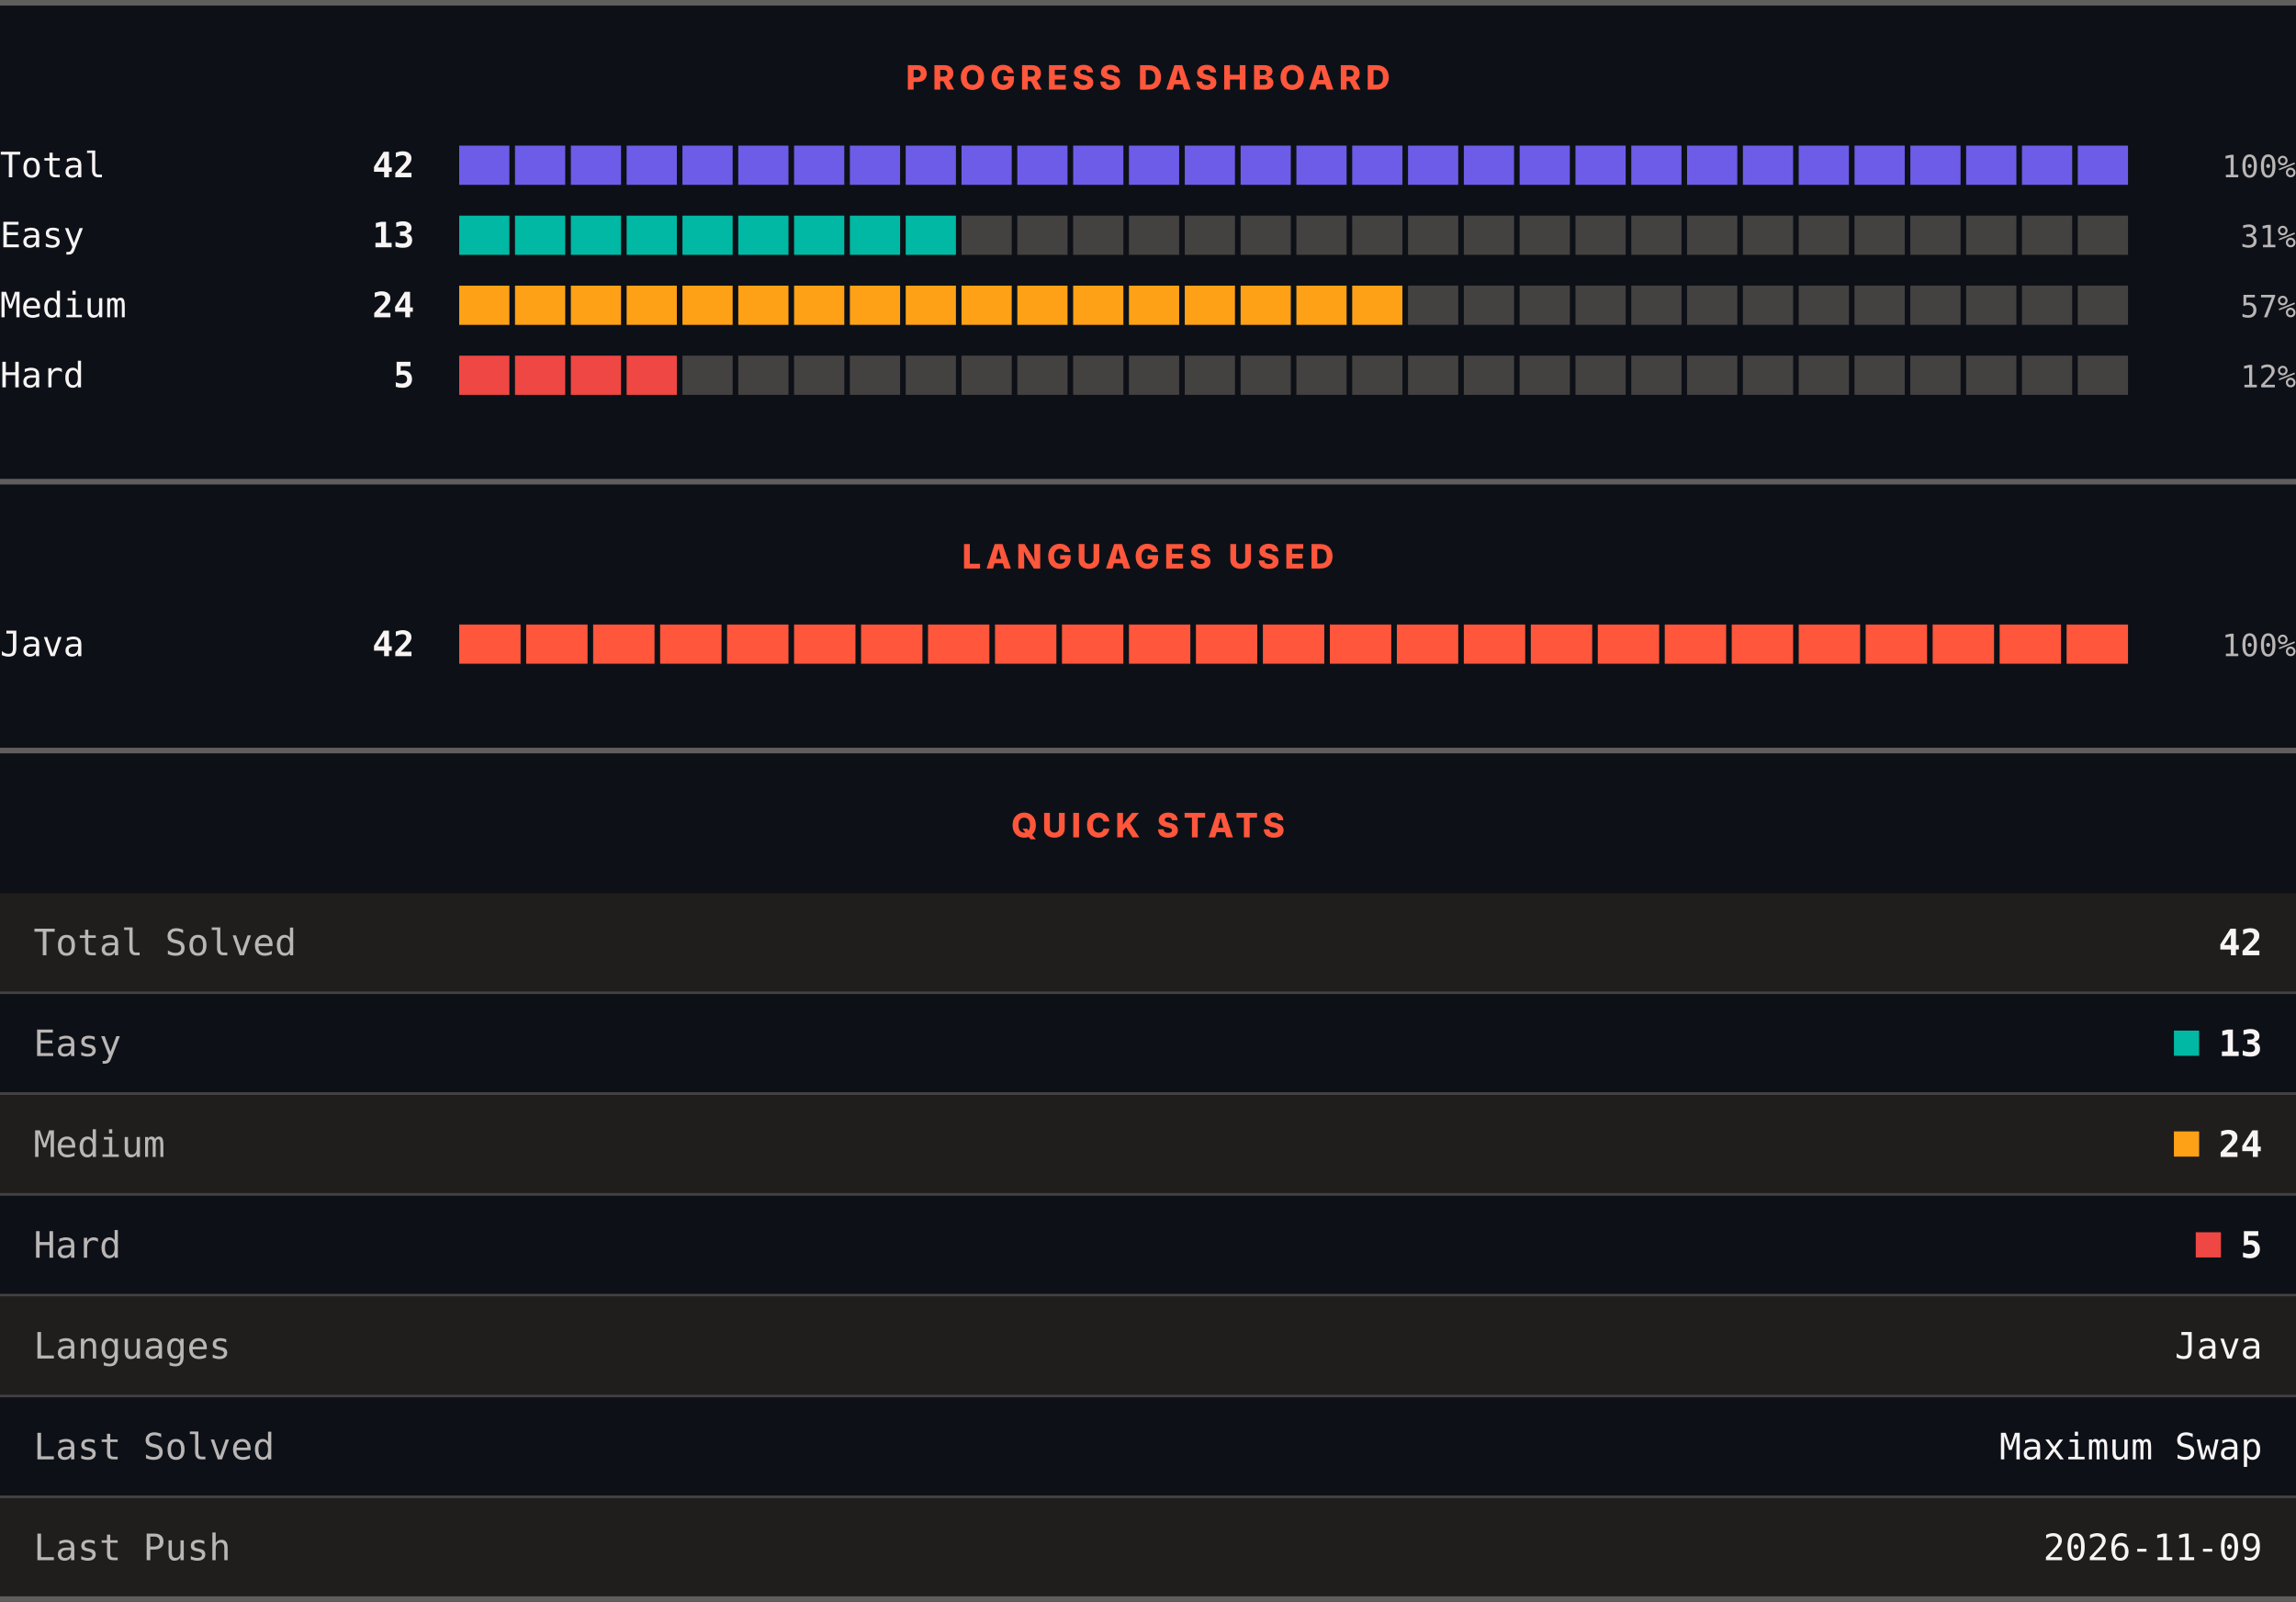
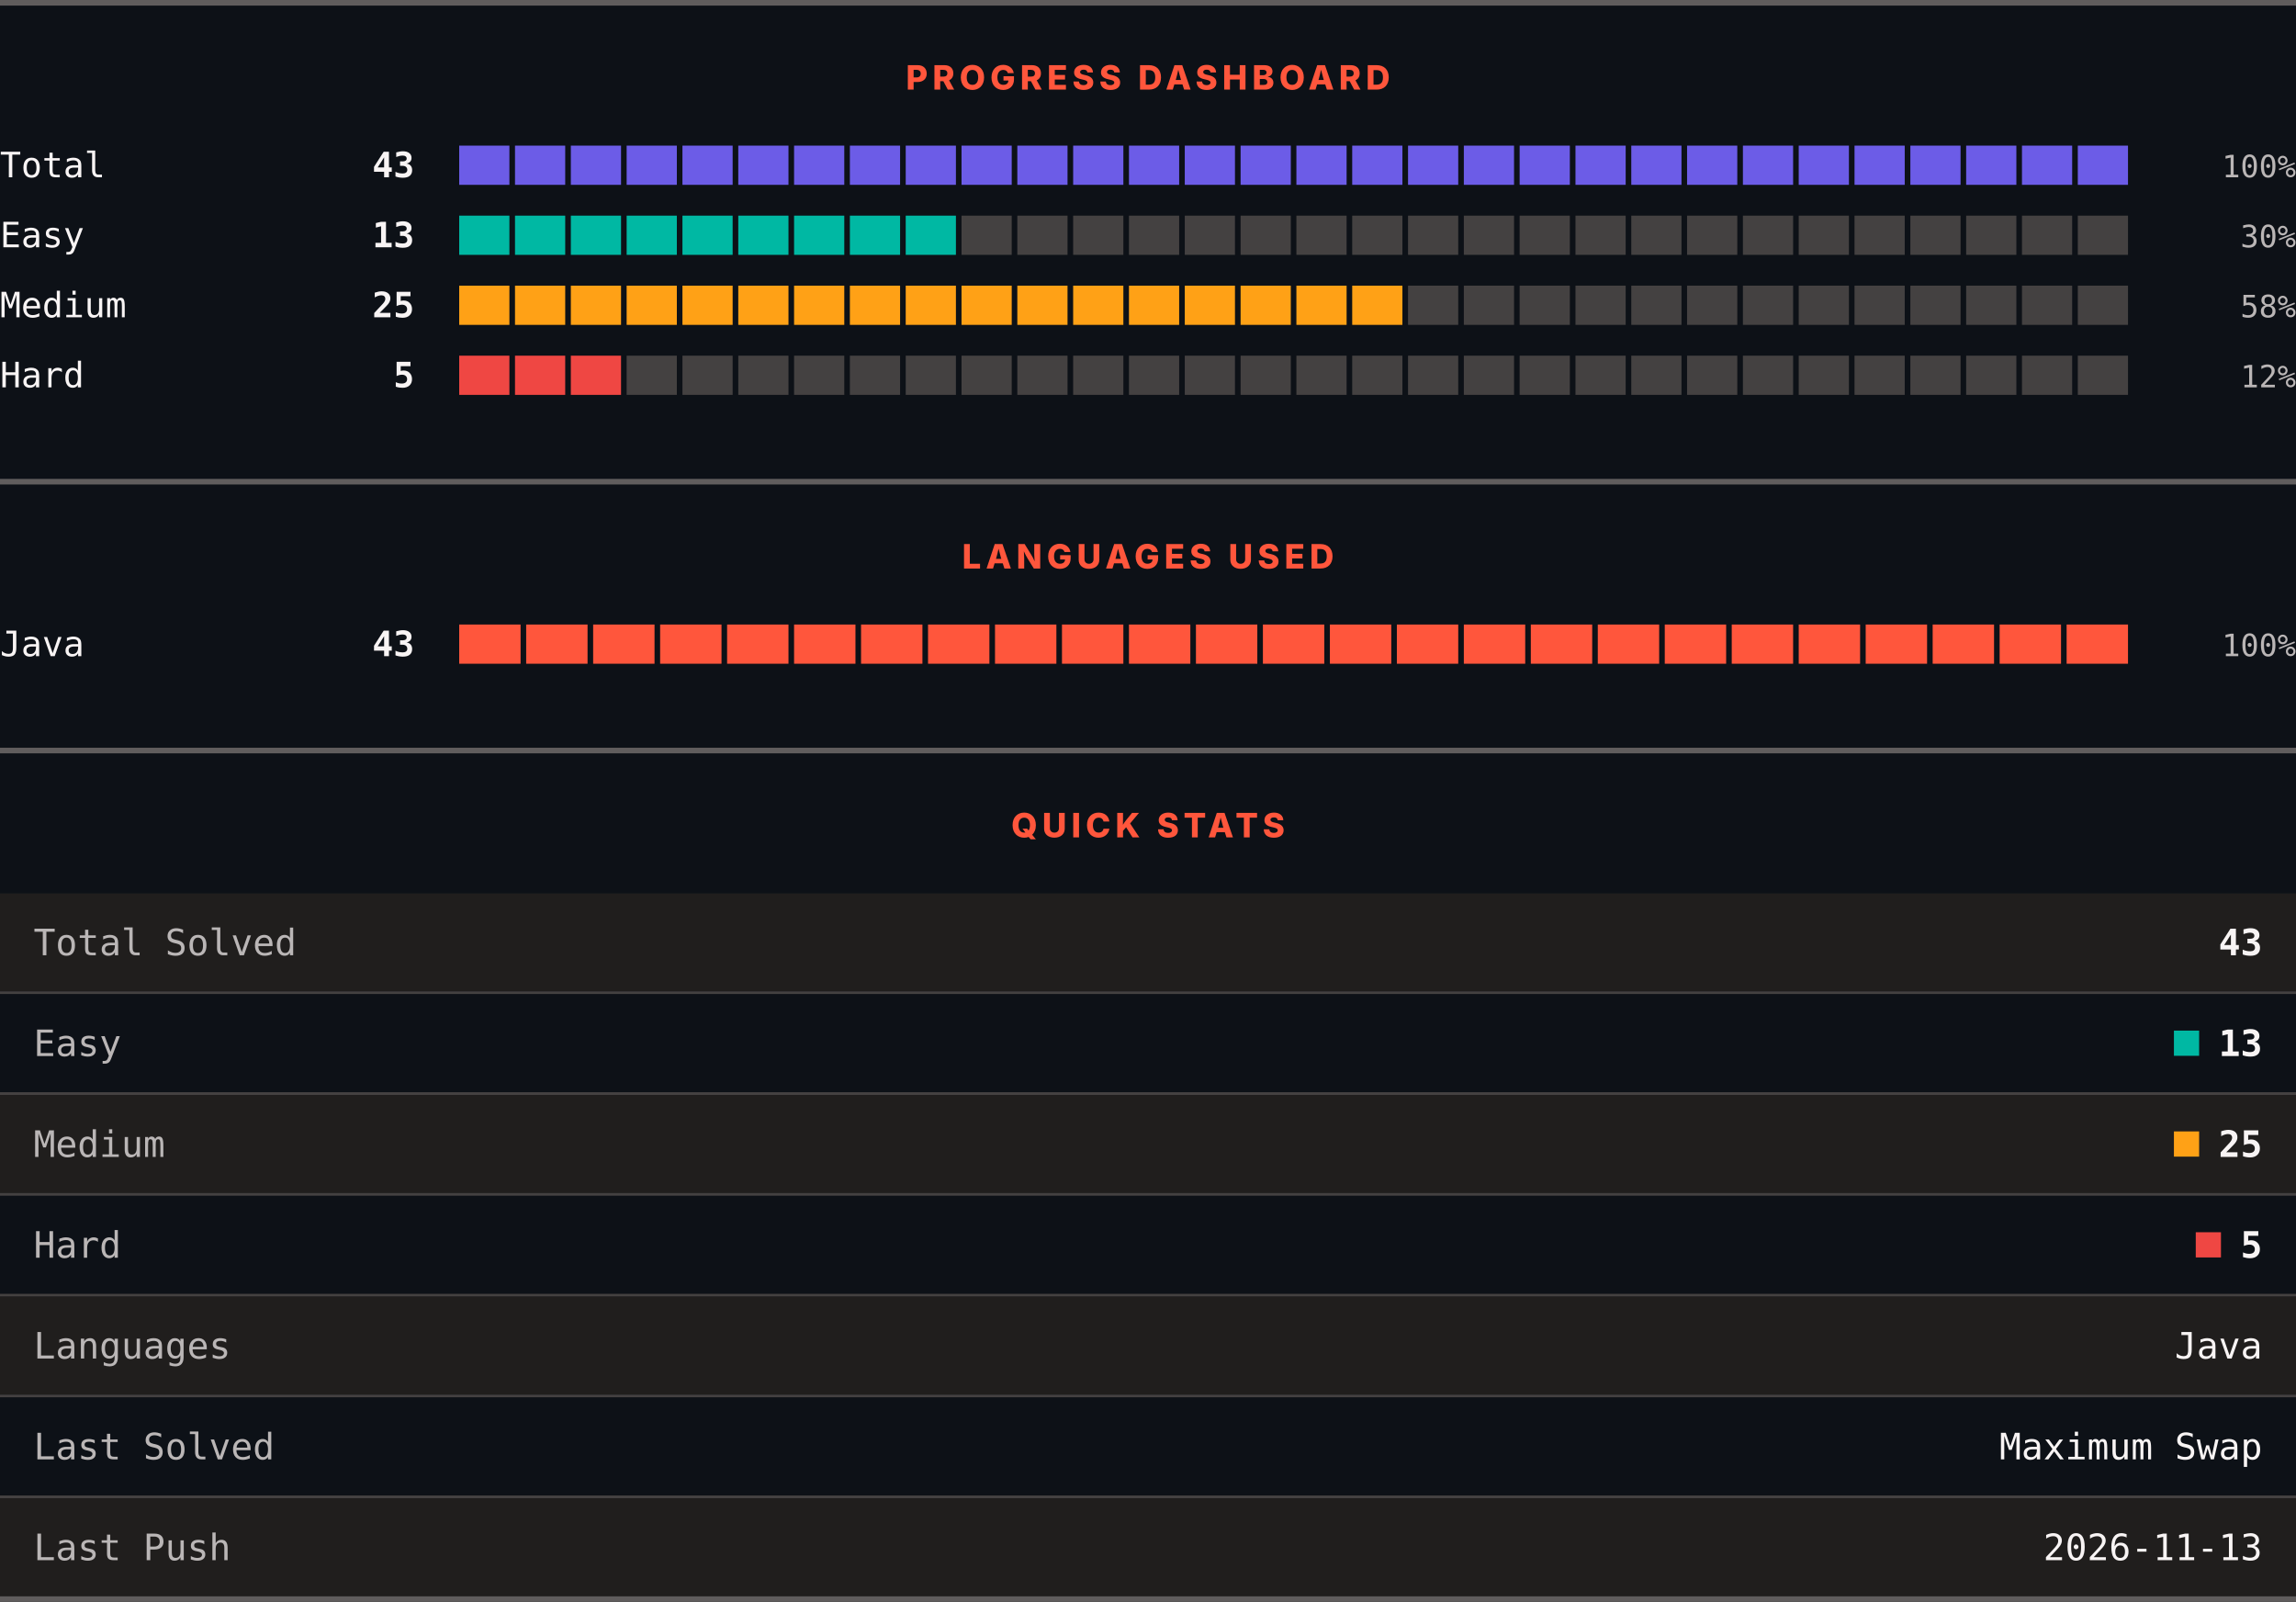
<svg xmlns="http://www.w3.org/2000/svg" width="820" height="572" viewBox="0 0 820 572" role="img" aria-label="LeetCode progress, languages and quick stats">
  <rect width="820" height="572" fill="#0d1117" />
  <rect x="0" y="0" width="820" height="2" fill="#605d5d" />
  <text x="410" y="32" text-anchor="middle" font-family="Archivo, system-ui, -apple-system, Segoe UI, sans-serif" font-size="12" font-weight="800" letter-spacing="1.68" fill="#ff563c">PROGRESS DASHBOARD</text>
  <text x="0" y="63.3" font-family="ui-monospace, SFMono-Regular, Menlo, Consolas, monospace" font-size="12.5" fill="#f8f4f4">Total</text>
-   <text x="148" y="63.3" text-anchor="end" font-family="ui-monospace, SFMono-Regular, Menlo, Consolas, monospace" font-size="12.5" font-weight="700" fill="#f8f4f4">42</text>
+   <text x="148" y="63.3" text-anchor="end" font-family="ui-monospace, SFMono-Regular, Menlo, Consolas, monospace" font-size="12.5" font-weight="700" fill="#f8f4f4">43</text>
  <rect x="164.00" y="52" width="17.93" height="14" fill="#6c5ce7" />
  <rect x="183.93" y="52" width="17.93" height="14" fill="#6c5ce7" />
  <rect x="203.87" y="52" width="17.93" height="14" fill="#6c5ce7" />
  <rect x="223.80" y="52" width="17.93" height="14" fill="#6c5ce7" />
  <rect x="243.73" y="52" width="17.93" height="14" fill="#6c5ce7" />
  <rect x="263.67" y="52" width="17.93" height="14" fill="#6c5ce7" />
  <rect x="283.60" y="52" width="17.93" height="14" fill="#6c5ce7" />
  <rect x="303.53" y="52" width="17.93" height="14" fill="#6c5ce7" />
  <rect x="323.47" y="52" width="17.93" height="14" fill="#6c5ce7" />
  <rect x="343.40" y="52" width="17.93" height="14" fill="#6c5ce7" />
  <rect x="363.33" y="52" width="17.93" height="14" fill="#6c5ce7" />
  <rect x="383.27" y="52" width="17.93" height="14" fill="#6c5ce7" />
  <rect x="403.20" y="52" width="17.93" height="14" fill="#6c5ce7" />
  <rect x="423.13" y="52" width="17.93" height="14" fill="#6c5ce7" />
  <rect x="443.07" y="52" width="17.93" height="14" fill="#6c5ce7" />
  <rect x="463.00" y="52" width="17.93" height="14" fill="#6c5ce7" />
  <rect x="482.93" y="52" width="17.93" height="14" fill="#6c5ce7" />
  <rect x="502.87" y="52" width="17.93" height="14" fill="#6c5ce7" />
  <rect x="522.80" y="52" width="17.93" height="14" fill="#6c5ce7" />
  <rect x="542.73" y="52" width="17.93" height="14" fill="#6c5ce7" />
  <rect x="562.67" y="52" width="17.93" height="14" fill="#6c5ce7" />
  <rect x="582.60" y="52" width="17.93" height="14" fill="#6c5ce7" />
  <rect x="602.53" y="52" width="17.93" height="14" fill="#6c5ce7" />
  <rect x="622.47" y="52" width="17.93" height="14" fill="#6c5ce7" />
  <rect x="642.40" y="52" width="17.93" height="14" fill="#6c5ce7" />
  <rect x="662.33" y="52" width="17.93" height="14" fill="#6c5ce7" />
  <rect x="682.27" y="52" width="17.93" height="14" fill="#6c5ce7" />
  <rect x="702.20" y="52" width="17.93" height="14" fill="#6c5ce7" />
  <rect x="722.13" y="52" width="17.93" height="14" fill="#6c5ce7" />
  <rect x="742.07" y="52" width="17.93" height="14" fill="#6c5ce7" />
  <text x="820" y="63.3" text-anchor="end" font-family="ui-monospace, SFMono-Regular, Menlo, Consolas, monospace" font-size="11" fill="#bab6b6">100%</text>
  <text x="0" y="88.3" font-family="ui-monospace, SFMono-Regular, Menlo, Consolas, monospace" font-size="12.5" fill="#f8f4f4">Easy</text>
  <text x="148" y="88.3" text-anchor="end" font-family="ui-monospace, SFMono-Regular, Menlo, Consolas, monospace" font-size="12.5" font-weight="700" fill="#f8f4f4">13</text>
  <rect x="164.00" y="77" width="17.93" height="14" fill="#00b8a3" />
  <rect x="183.93" y="77" width="17.93" height="14" fill="#00b8a3" />
  <rect x="203.87" y="77" width="17.93" height="14" fill="#00b8a3" />
  <rect x="223.80" y="77" width="17.93" height="14" fill="#00b8a3" />
  <rect x="243.73" y="77" width="17.93" height="14" fill="#00b8a3" />
  <rect x="263.67" y="77" width="17.93" height="14" fill="#00b8a3" />
  <rect x="283.60" y="77" width="17.93" height="14" fill="#00b8a3" />
  <rect x="303.53" y="77" width="17.93" height="14" fill="#00b8a3" />
  <rect x="323.47" y="77" width="17.93" height="14" fill="#00b8a3" />
  <rect x="343.40" y="77" width="17.93" height="14" fill="#444141" />
  <rect x="363.33" y="77" width="17.93" height="14" fill="#444141" />
  <rect x="383.27" y="77" width="17.93" height="14" fill="#444141" />
  <rect x="403.20" y="77" width="17.93" height="14" fill="#444141" />
  <rect x="423.13" y="77" width="17.93" height="14" fill="#444141" />
  <rect x="443.07" y="77" width="17.93" height="14" fill="#444141" />
  <rect x="463.00" y="77" width="17.93" height="14" fill="#444141" />
  <rect x="482.93" y="77" width="17.93" height="14" fill="#444141" />
  <rect x="502.87" y="77" width="17.93" height="14" fill="#444141" />
  <rect x="522.80" y="77" width="17.93" height="14" fill="#444141" />
  <rect x="542.73" y="77" width="17.93" height="14" fill="#444141" />
  <rect x="562.67" y="77" width="17.93" height="14" fill="#444141" />
  <rect x="582.60" y="77" width="17.93" height="14" fill="#444141" />
  <rect x="602.53" y="77" width="17.93" height="14" fill="#444141" />
  <rect x="622.47" y="77" width="17.93" height="14" fill="#444141" />
  <rect x="642.40" y="77" width="17.93" height="14" fill="#444141" />
  <rect x="662.33" y="77" width="17.93" height="14" fill="#444141" />
  <rect x="682.27" y="77" width="17.93" height="14" fill="#444141" />
  <rect x="702.20" y="77" width="17.93" height="14" fill="#444141" />
  <rect x="722.13" y="77" width="17.93" height="14" fill="#444141" />
  <rect x="742.07" y="77" width="17.93" height="14" fill="#444141" />
-   <text x="820" y="88.3" text-anchor="end" font-family="ui-monospace, SFMono-Regular, Menlo, Consolas, monospace" font-size="11" fill="#bab6b6">31%</text>
+   <text x="820" y="88.3" text-anchor="end" font-family="ui-monospace, SFMono-Regular, Menlo, Consolas, monospace" font-size="11" fill="#bab6b6">30%</text>
  <text x="0" y="113.3" font-family="ui-monospace, SFMono-Regular, Menlo, Consolas, monospace" font-size="12.5" fill="#f8f4f4">Medium</text>
-   <text x="148" y="113.3" text-anchor="end" font-family="ui-monospace, SFMono-Regular, Menlo, Consolas, monospace" font-size="12.5" font-weight="700" fill="#f8f4f4">24</text>
+   <text x="148" y="113.3" text-anchor="end" font-family="ui-monospace, SFMono-Regular, Menlo, Consolas, monospace" font-size="12.5" font-weight="700" fill="#f8f4f4">25</text>
  <rect x="164.00" y="102" width="17.93" height="14" fill="#ffa116" />
  <rect x="183.93" y="102" width="17.93" height="14" fill="#ffa116" />
  <rect x="203.87" y="102" width="17.93" height="14" fill="#ffa116" />
  <rect x="223.80" y="102" width="17.93" height="14" fill="#ffa116" />
  <rect x="243.73" y="102" width="17.93" height="14" fill="#ffa116" />
  <rect x="263.67" y="102" width="17.93" height="14" fill="#ffa116" />
  <rect x="283.60" y="102" width="17.93" height="14" fill="#ffa116" />
  <rect x="303.53" y="102" width="17.93" height="14" fill="#ffa116" />
  <rect x="323.47" y="102" width="17.93" height="14" fill="#ffa116" />
  <rect x="343.40" y="102" width="17.93" height="14" fill="#ffa116" />
  <rect x="363.33" y="102" width="17.93" height="14" fill="#ffa116" />
  <rect x="383.27" y="102" width="17.93" height="14" fill="#ffa116" />
  <rect x="403.20" y="102" width="17.93" height="14" fill="#ffa116" />
  <rect x="423.13" y="102" width="17.93" height="14" fill="#ffa116" />
  <rect x="443.07" y="102" width="17.93" height="14" fill="#ffa116" />
  <rect x="463.00" y="102" width="17.93" height="14" fill="#ffa116" />
  <rect x="482.93" y="102" width="17.93" height="14" fill="#ffa116" />
  <rect x="502.87" y="102" width="17.93" height="14" fill="#444141" />
  <rect x="522.80" y="102" width="17.93" height="14" fill="#444141" />
  <rect x="542.73" y="102" width="17.93" height="14" fill="#444141" />
  <rect x="562.67" y="102" width="17.93" height="14" fill="#444141" />
  <rect x="582.60" y="102" width="17.93" height="14" fill="#444141" />
  <rect x="602.53" y="102" width="17.93" height="14" fill="#444141" />
  <rect x="622.47" y="102" width="17.93" height="14" fill="#444141" />
  <rect x="642.40" y="102" width="17.93" height="14" fill="#444141" />
  <rect x="662.33" y="102" width="17.93" height="14" fill="#444141" />
  <rect x="682.27" y="102" width="17.93" height="14" fill="#444141" />
  <rect x="702.20" y="102" width="17.93" height="14" fill="#444141" />
  <rect x="722.13" y="102" width="17.93" height="14" fill="#444141" />
  <rect x="742.07" y="102" width="17.93" height="14" fill="#444141" />
-   <text x="820" y="113.3" text-anchor="end" font-family="ui-monospace, SFMono-Regular, Menlo, Consolas, monospace" font-size="11" fill="#bab6b6">57%</text>
+   <text x="820" y="113.3" text-anchor="end" font-family="ui-monospace, SFMono-Regular, Menlo, Consolas, monospace" font-size="11" fill="#bab6b6">58%</text>
  <text x="0" y="138.3" font-family="ui-monospace, SFMono-Regular, Menlo, Consolas, monospace" font-size="12.5" fill="#f8f4f4">Hard</text>
  <text x="148" y="138.3" text-anchor="end" font-family="ui-monospace, SFMono-Regular, Menlo, Consolas, monospace" font-size="12.5" font-weight="700" fill="#f8f4f4">5</text>
  <rect x="164.00" y="127" width="17.93" height="14" fill="#ef4743" />
  <rect x="183.93" y="127" width="17.93" height="14" fill="#ef4743" />
  <rect x="203.87" y="127" width="17.93" height="14" fill="#ef4743" />
-   <rect x="223.80" y="127" width="17.93" height="14" fill="#ef4743" />
+   <rect x="223.80" y="127" width="17.93" height="14" fill="#444141" />
  <rect x="243.73" y="127" width="17.93" height="14" fill="#444141" />
  <rect x="263.67" y="127" width="17.93" height="14" fill="#444141" />
  <rect x="283.60" y="127" width="17.93" height="14" fill="#444141" />
  <rect x="303.53" y="127" width="17.93" height="14" fill="#444141" />
  <rect x="323.47" y="127" width="17.93" height="14" fill="#444141" />
  <rect x="343.40" y="127" width="17.93" height="14" fill="#444141" />
  <rect x="363.33" y="127" width="17.93" height="14" fill="#444141" />
  <rect x="383.27" y="127" width="17.93" height="14" fill="#444141" />
  <rect x="403.20" y="127" width="17.93" height="14" fill="#444141" />
  <rect x="423.13" y="127" width="17.93" height="14" fill="#444141" />
  <rect x="443.07" y="127" width="17.93" height="14" fill="#444141" />
  <rect x="463.00" y="127" width="17.93" height="14" fill="#444141" />
  <rect x="482.93" y="127" width="17.93" height="14" fill="#444141" />
  <rect x="502.87" y="127" width="17.93" height="14" fill="#444141" />
  <rect x="522.80" y="127" width="17.93" height="14" fill="#444141" />
  <rect x="542.73" y="127" width="17.93" height="14" fill="#444141" />
  <rect x="562.67" y="127" width="17.93" height="14" fill="#444141" />
  <rect x="582.60" y="127" width="17.93" height="14" fill="#444141" />
  <rect x="602.53" y="127" width="17.93" height="14" fill="#444141" />
  <rect x="622.47" y="127" width="17.93" height="14" fill="#444141" />
  <rect x="642.40" y="127" width="17.93" height="14" fill="#444141" />
  <rect x="662.33" y="127" width="17.93" height="14" fill="#444141" />
  <rect x="682.27" y="127" width="17.93" height="14" fill="#444141" />
  <rect x="702.20" y="127" width="17.93" height="14" fill="#444141" />
  <rect x="722.13" y="127" width="17.93" height="14" fill="#444141" />
  <rect x="742.07" y="127" width="17.93" height="14" fill="#444141" />
  <text x="820" y="138.3" text-anchor="end" font-family="ui-monospace, SFMono-Regular, Menlo, Consolas, monospace" font-size="11" fill="#bab6b6">12%</text>
  <rect x="0" y="171" width="820" height="2" fill="#605d5d" />
  <text x="410" y="203" text-anchor="middle" font-family="Archivo, system-ui, -apple-system, Segoe UI, sans-serif" font-size="12" font-weight="800" letter-spacing="1.68" fill="#ff563c">LANGUAGES USED</text>
  <text x="0" y="234.3" font-family="ui-monospace, SFMono-Regular, Menlo, Consolas, monospace" font-size="12.5" fill="#f8f4f4">Java</text>
-   <text x="148" y="234.3" text-anchor="end" font-family="ui-monospace, SFMono-Regular, Menlo, Consolas, monospace" font-size="12.5" font-weight="700" fill="#f8f4f4">42</text>
+   <text x="148" y="234.3" text-anchor="end" font-family="ui-monospace, SFMono-Regular, Menlo, Consolas, monospace" font-size="12.5" font-weight="700" fill="#f8f4f4">43</text>
  <rect x="164.00" y="223" width="21.92" height="14" fill="#ff563c" />
  <rect x="187.92" y="223" width="21.92" height="14" fill="#ff563c" />
  <rect x="211.84" y="223" width="21.92" height="14" fill="#ff563c" />
  <rect x="235.76" y="223" width="21.92" height="14" fill="#ff563c" />
  <rect x="259.68" y="223" width="21.92" height="14" fill="#ff563c" />
  <rect x="283.60" y="223" width="21.92" height="14" fill="#ff563c" />
  <rect x="307.52" y="223" width="21.92" height="14" fill="#ff563c" />
  <rect x="331.44" y="223" width="21.92" height="14" fill="#ff563c" />
  <rect x="355.36" y="223" width="21.92" height="14" fill="#ff563c" />
  <rect x="379.28" y="223" width="21.92" height="14" fill="#ff563c" />
  <rect x="403.20" y="223" width="21.92" height="14" fill="#ff563c" />
  <rect x="427.12" y="223" width="21.92" height="14" fill="#ff563c" />
  <rect x="451.04" y="223" width="21.92" height="14" fill="#ff563c" />
  <rect x="474.96" y="223" width="21.92" height="14" fill="#ff563c" />
  <rect x="498.88" y="223" width="21.92" height="14" fill="#ff563c" />
  <rect x="522.80" y="223" width="21.92" height="14" fill="#ff563c" />
  <rect x="546.72" y="223" width="21.92" height="14" fill="#ff563c" />
  <rect x="570.64" y="223" width="21.92" height="14" fill="#ff563c" />
  <rect x="594.56" y="223" width="21.92" height="14" fill="#ff563c" />
  <rect x="618.48" y="223" width="21.92" height="14" fill="#ff563c" />
  <rect x="642.40" y="223" width="21.92" height="14" fill="#ff563c" />
  <rect x="666.32" y="223" width="21.92" height="14" fill="#ff563c" />
  <rect x="690.24" y="223" width="21.92" height="14" fill="#ff563c" />
  <rect x="714.16" y="223" width="21.92" height="14" fill="#ff563c" />
  <rect x="738.08" y="223" width="21.92" height="14" fill="#ff563c" />
  <text x="820" y="234.3" text-anchor="end" font-family="ui-monospace, SFMono-Regular, Menlo, Consolas, monospace" font-size="11" fill="#bab6b6">100%</text>
  <rect x="0" y="267" width="820" height="2" fill="#605d5d" />
  <text x="410" y="299" text-anchor="middle" font-family="Archivo, system-ui, -apple-system, Segoe UI, sans-serif" font-size="12" font-weight="800" letter-spacing="1.68" fill="#ff563c">QUICK STATS</text>
  <rect x="0" y="319" width="820" height="35" fill="#201e1d" />
  <text x="12" y="341.1" font-family="ui-monospace, SFMono-Regular, Menlo, Consolas, monospace" font-size="13" fill="#bab6b6">Total Solved</text>
-   <text x="808" y="341.1" text-anchor="end" font-family="ui-monospace, SFMono-Regular, Menlo, Consolas, monospace" font-size="13" font-weight="700" fill="#f8f4f4">42</text>
+   <text x="808" y="341.1" text-anchor="end" font-family="ui-monospace, SFMono-Regular, Menlo, Consolas, monospace" font-size="13" font-weight="700" fill="#f8f4f4">43</text>
  <rect x="0" y="354" width="820" height="1" fill="#444141" />
  <rect x="0" y="355" width="820" height="35" fill="#0d1117" />
  <text x="12" y="377.1" font-family="ui-monospace, SFMono-Regular, Menlo, Consolas, monospace" font-size="13" fill="#bab6b6">Easy</text>
  <rect x="776.4" y="368" width="9" height="9" fill="#00b8a3" />
  <text x="808" y="377.1" text-anchor="end" font-family="ui-monospace, SFMono-Regular, Menlo, Consolas, monospace" font-size="13" font-weight="700" fill="#f8f4f4">13</text>
  <rect x="0" y="390" width="820" height="1" fill="#444141" />
  <rect x="0" y="391" width="820" height="35" fill="#201e1d" />
  <text x="12" y="413.1" font-family="ui-monospace, SFMono-Regular, Menlo, Consolas, monospace" font-size="13" fill="#bab6b6">Medium</text>
  <rect x="776.4" y="404" width="9" height="9" fill="#ffa116" />
-   <text x="808" y="413.1" text-anchor="end" font-family="ui-monospace, SFMono-Regular, Menlo, Consolas, monospace" font-size="13" font-weight="700" fill="#f8f4f4">24</text>
+   <text x="808" y="413.1" text-anchor="end" font-family="ui-monospace, SFMono-Regular, Menlo, Consolas, monospace" font-size="13" font-weight="700" fill="#f8f4f4">25</text>
  <rect x="0" y="426" width="820" height="1" fill="#444141" />
  <rect x="0" y="427" width="820" height="35" fill="#0d1117" />
  <text x="12" y="449.1" font-family="ui-monospace, SFMono-Regular, Menlo, Consolas, monospace" font-size="13" fill="#bab6b6">Hard</text>
  <rect x="784.2" y="440" width="9" height="9" fill="#ef4743" />
  <text x="808" y="449.1" text-anchor="end" font-family="ui-monospace, SFMono-Regular, Menlo, Consolas, monospace" font-size="13" font-weight="700" fill="#f8f4f4">5</text>
  <rect x="0" y="462" width="820" height="1" fill="#444141" />
  <rect x="0" y="463" width="820" height="35" fill="#201e1d" />
  <text x="12" y="485.1" font-family="ui-monospace, SFMono-Regular, Menlo, Consolas, monospace" font-size="13" fill="#bab6b6">Languages</text>
  <text x="808" y="485.1" text-anchor="end" font-family="ui-monospace, SFMono-Regular, Menlo, Consolas, monospace" font-size="13" fill="#f8f4f4">Java</text>
  <rect x="0" y="498" width="820" height="1" fill="#444141" />
  <rect x="0" y="499" width="820" height="35" fill="#0d1117" />
  <text x="12" y="521.1" font-family="ui-monospace, SFMono-Regular, Menlo, Consolas, monospace" font-size="13" fill="#bab6b6">Last Solved</text>
  <text x="808" y="521.1" text-anchor="end" font-family="ui-monospace, SFMono-Regular, Menlo, Consolas, monospace" font-size="13" fill="#f8f4f4">Maximum Swap</text>
  <rect x="0" y="534" width="820" height="1" fill="#444141" />
  <rect x="0" y="535" width="820" height="35" fill="#201e1d" />
  <text x="12" y="557.1" font-family="ui-monospace, SFMono-Regular, Menlo, Consolas, monospace" font-size="13" fill="#bab6b6">Last Push</text>
-   <text x="808" y="557.1" text-anchor="end" font-family="ui-monospace, SFMono-Regular, Menlo, Consolas, monospace" font-size="13" fill="#f8f4f4">2026-11-09</text>
+   <text x="808" y="557.1" text-anchor="end" font-family="ui-monospace, SFMono-Regular, Menlo, Consolas, monospace" font-size="13" fill="#f8f4f4">2026-11-13</text>
  <rect x="0" y="570" width="820" height="2" fill="#605d5d" />
</svg>
